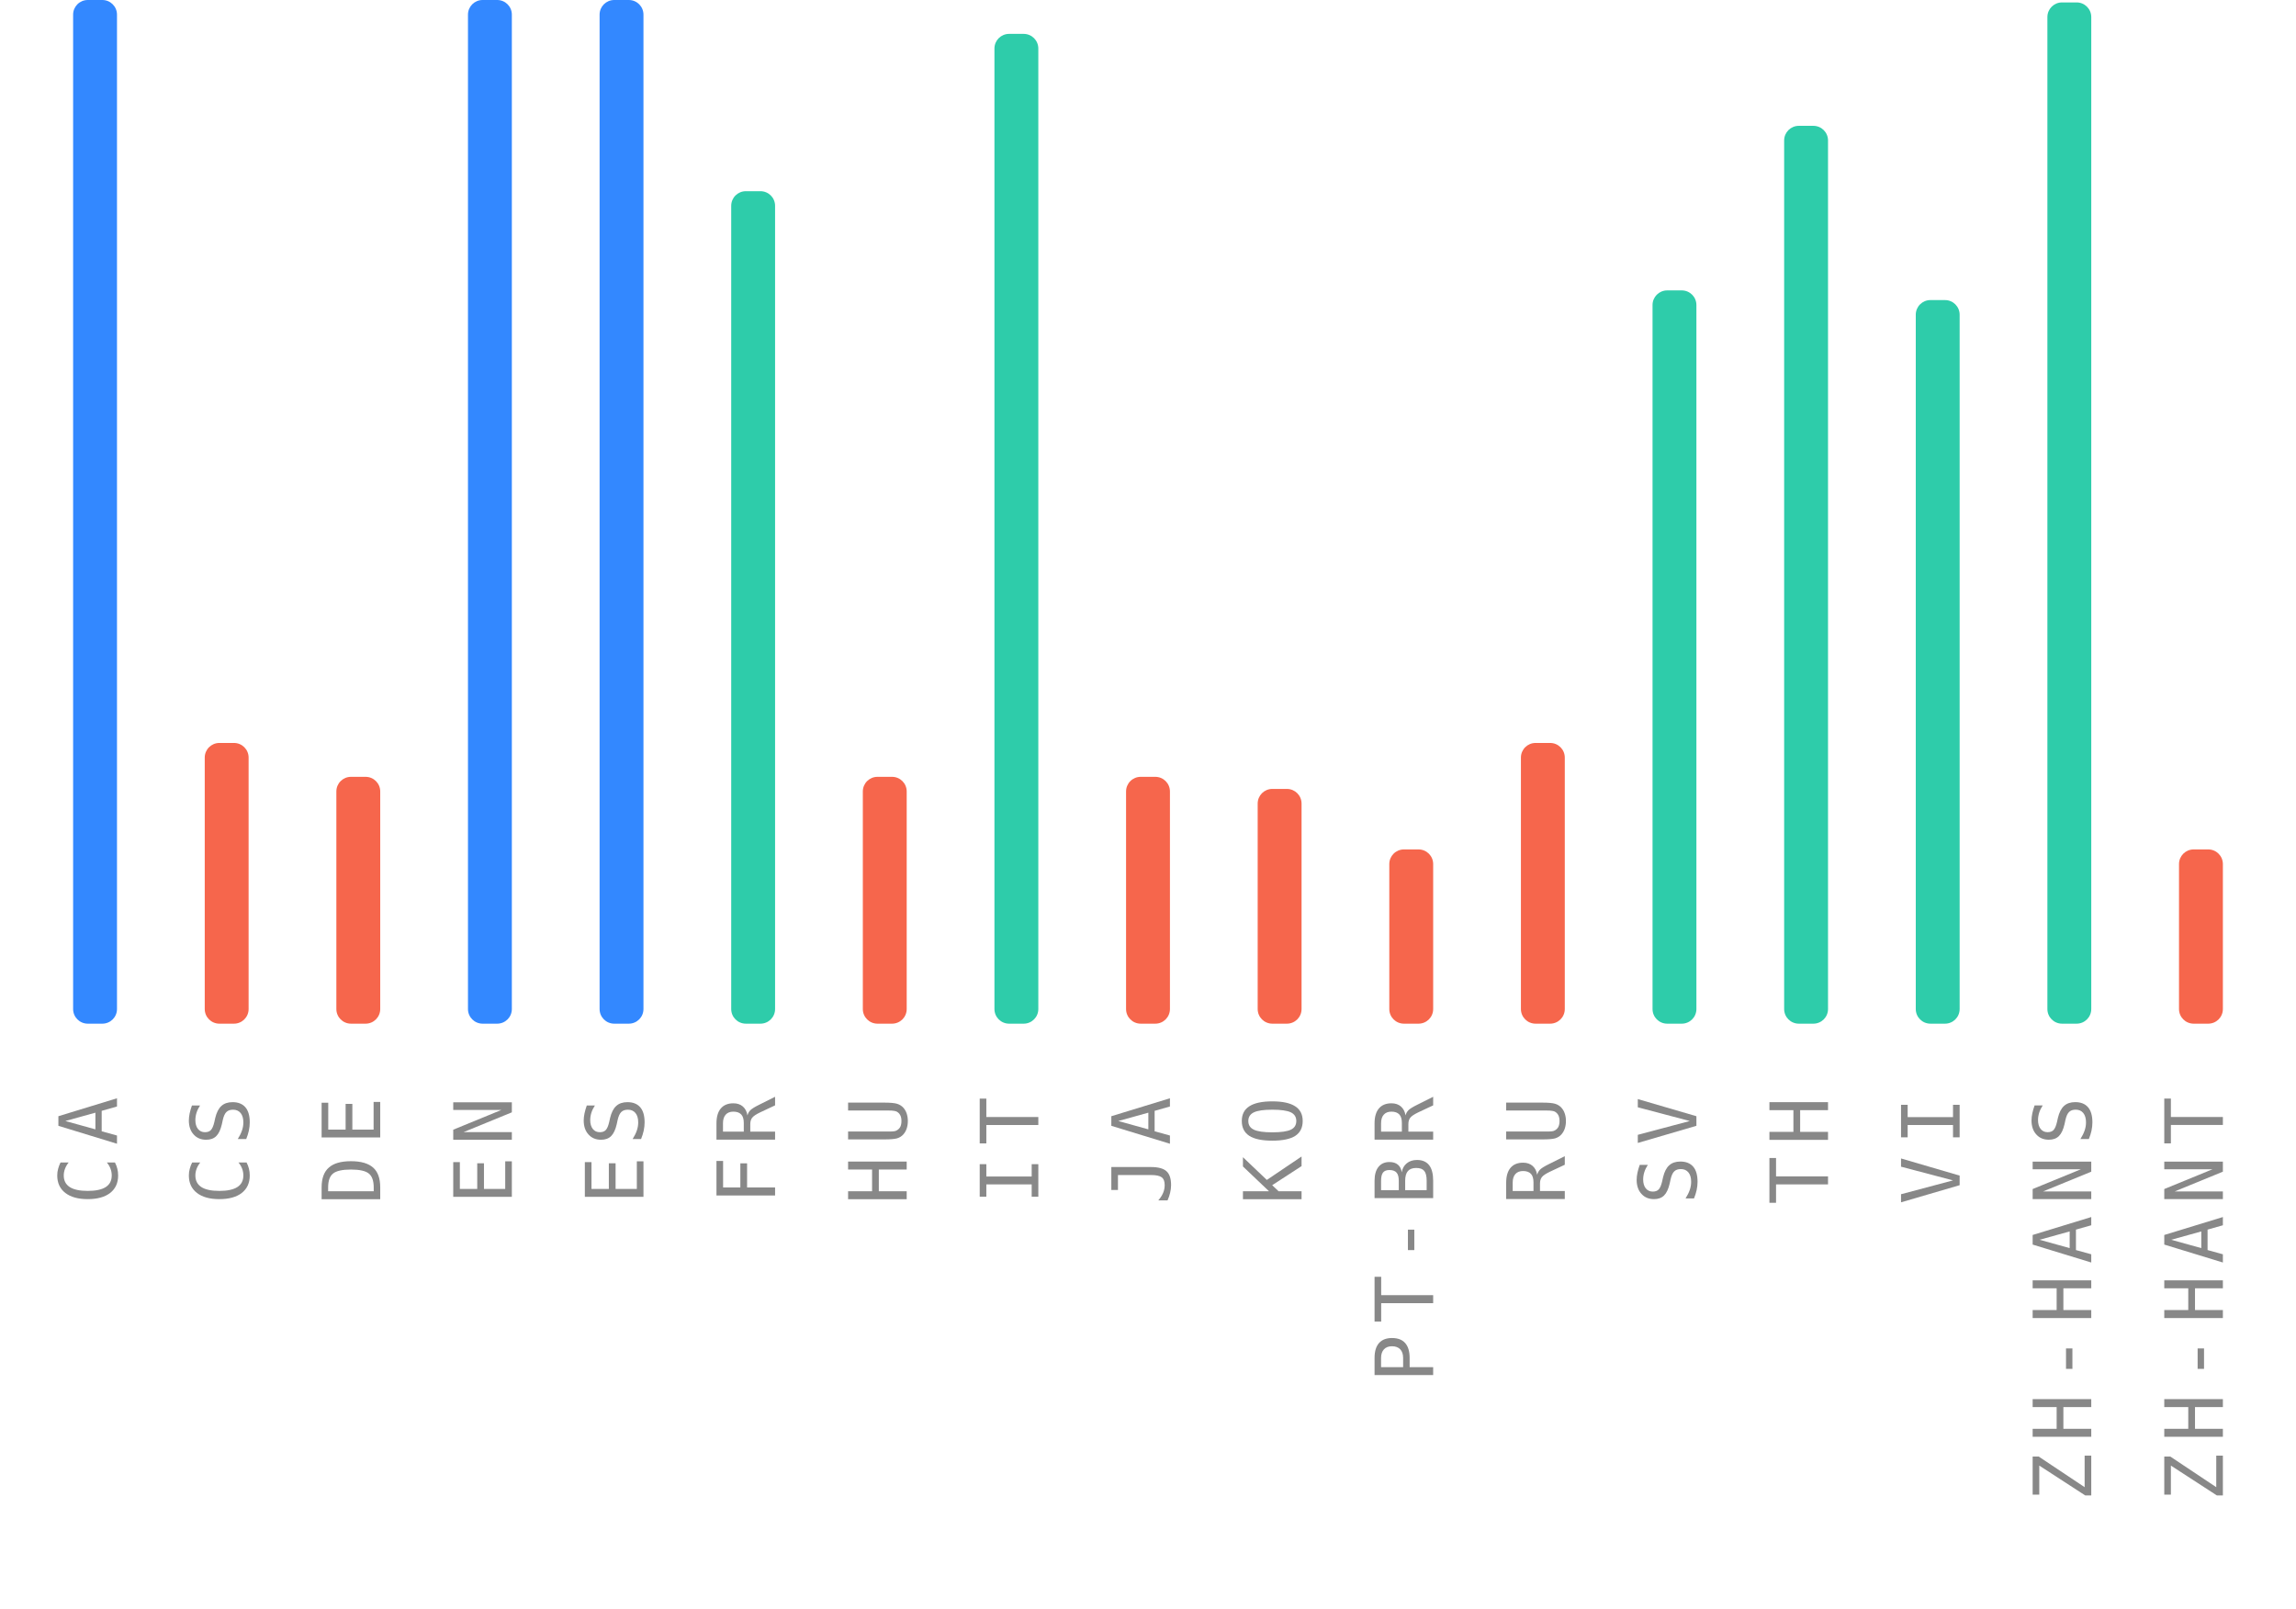
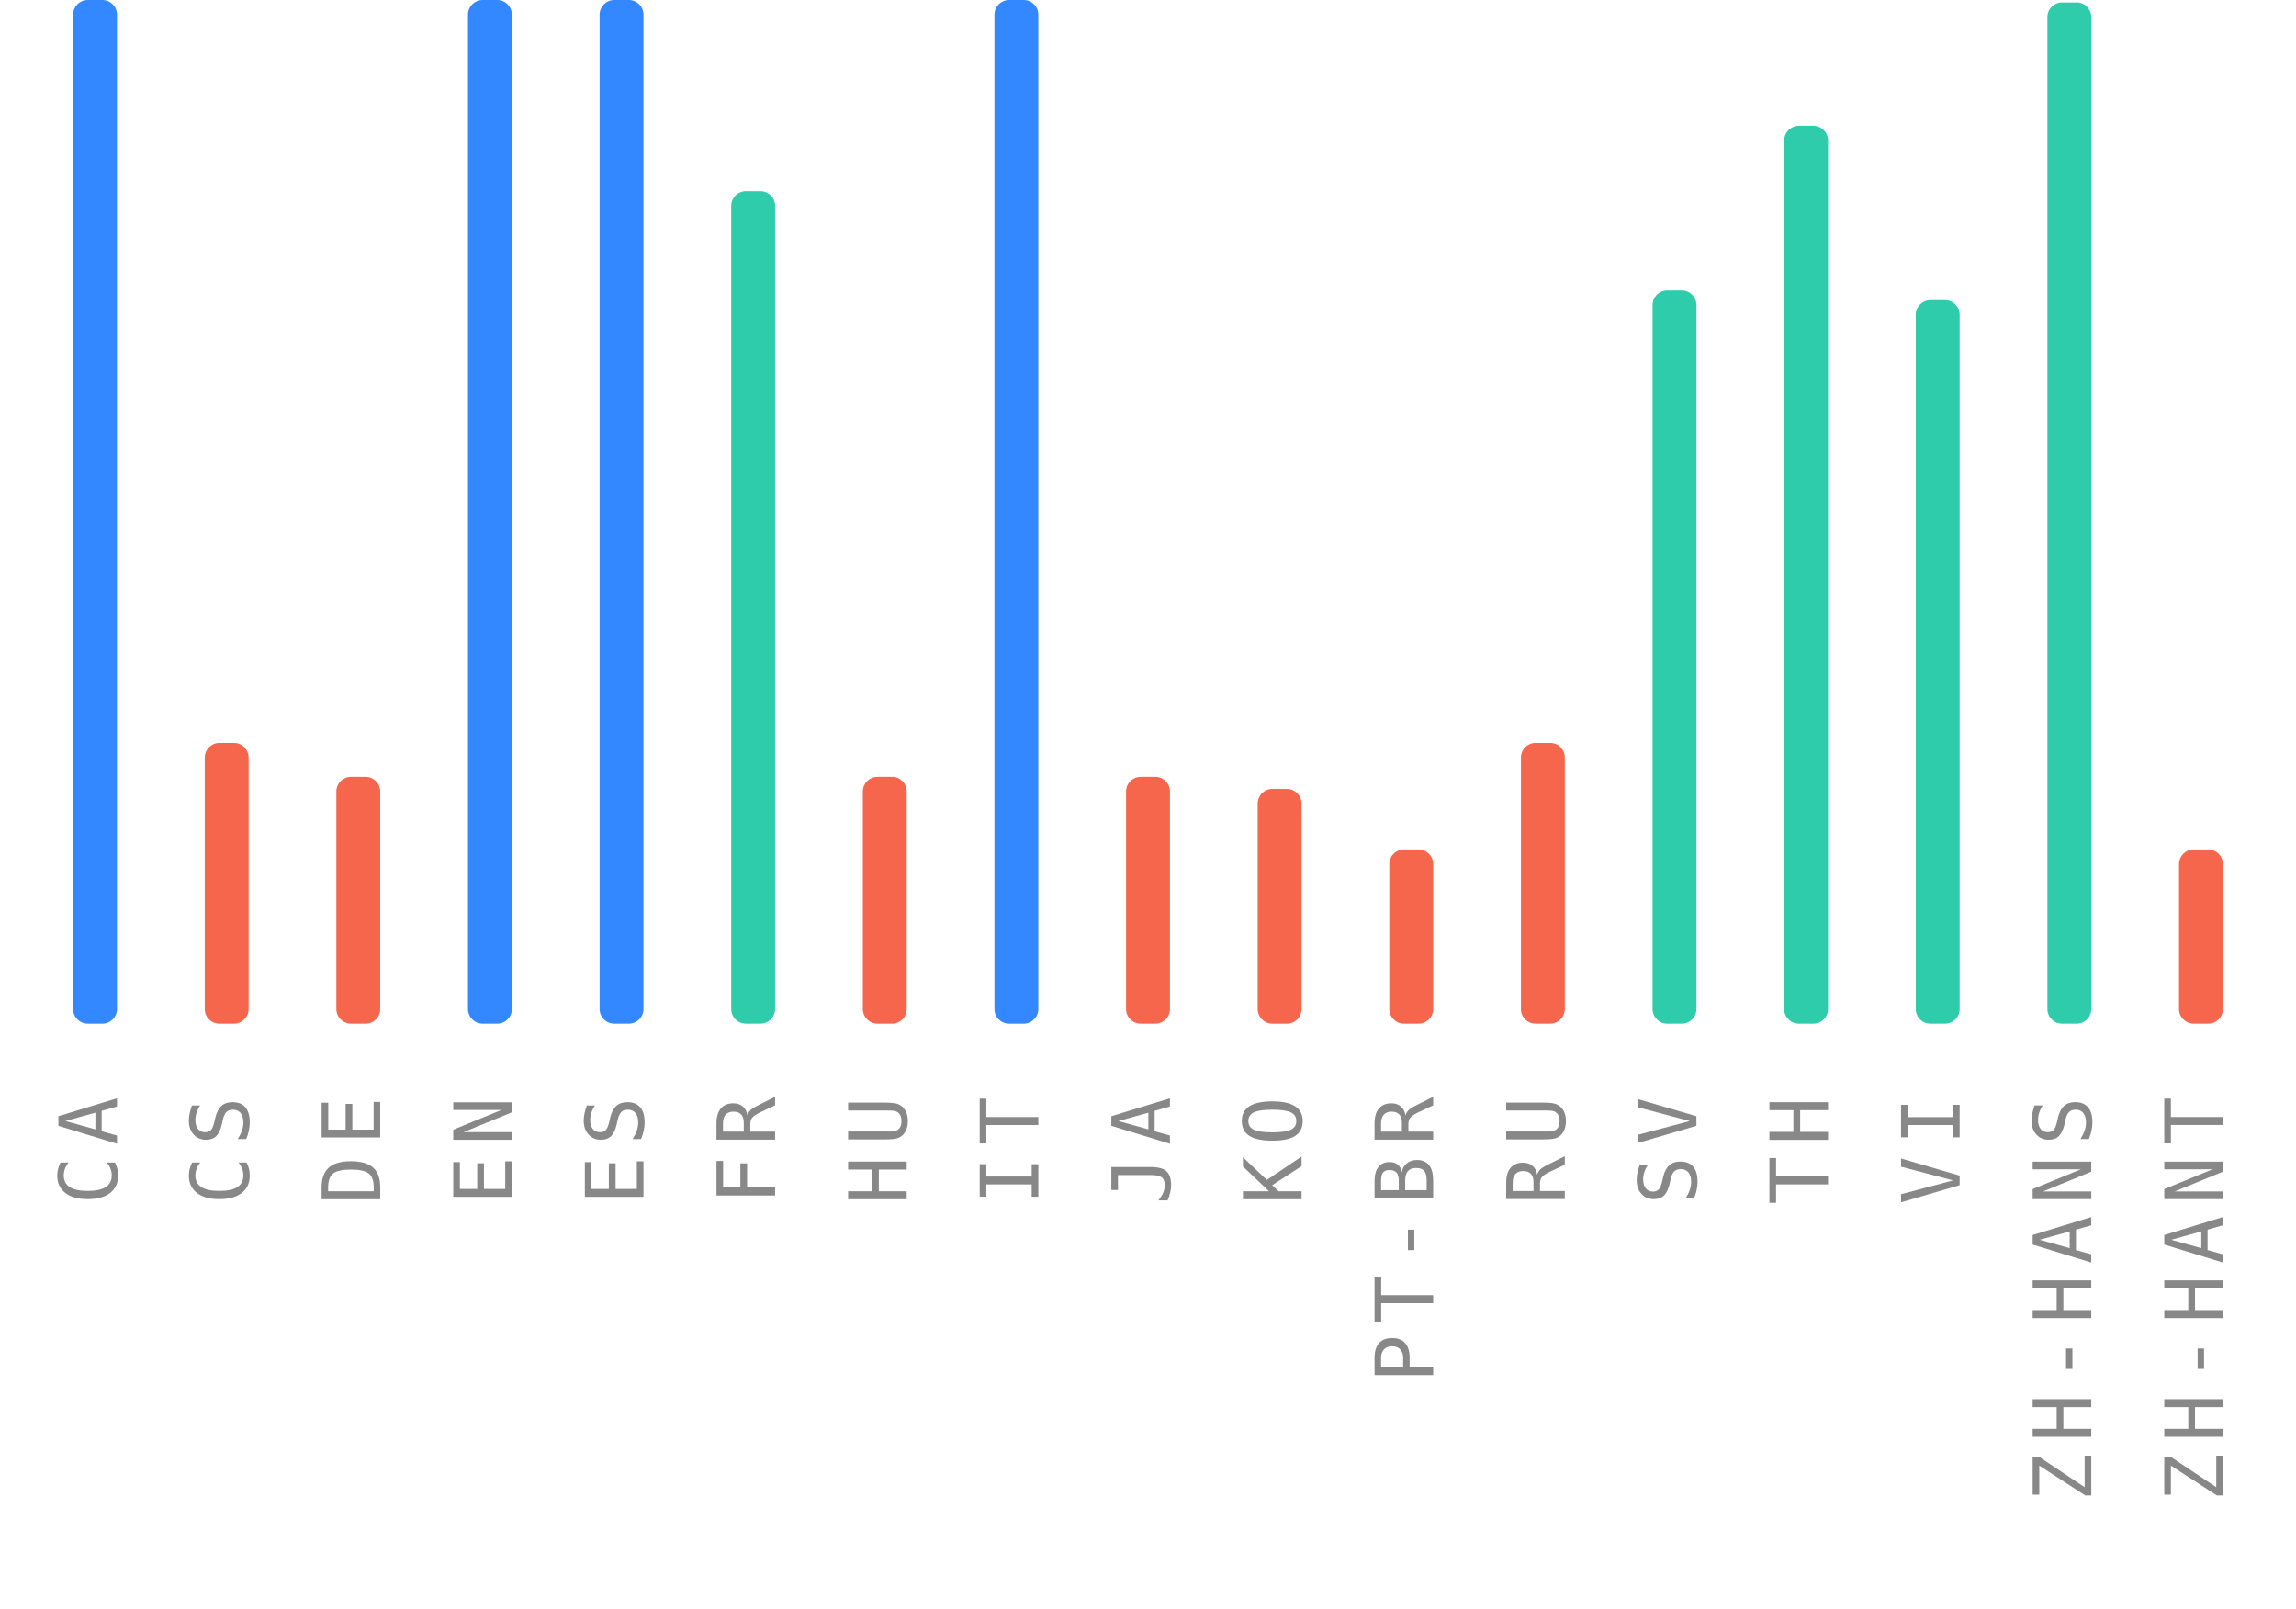
<svg xmlns="http://www.w3.org/2000/svg" width="314" height="220">
  <g>
    <text style="font-size: 11px; font-family: monospace; letter-spacing: 1.5px; fill: #888; text-anchor: end;" x="-150" y="16" transform="rotate(-90)">CA</text>
    <rect style="fill: #3388ff;" height="140" width="6" rx="2" y="0" x="10" />
    <text style="font-size: 11px; font-family: monospace; letter-spacing: 1.5px; fill: #888; text-anchor: end;" x="-150" y="34" transform="rotate(-90)">CS</text>
    <rect style="fill: #f6664c;" height="38.392" width="6" rx="2" y="101.608" x="28" />
    <text style="font-size: 11px; font-family: monospace; letter-spacing: 1.5px; fill: #888; text-anchor: end;" x="-150" y="52" transform="rotate(-90)">DE</text>
    <rect style="fill: #f6664c;" height="33.759" width="6" rx="2" y="106.241" x="46" />
    <text style="font-size: 11px; font-family: monospace; letter-spacing: 1.5px; fill: #888; text-anchor: end;" x="-150" y="70" transform="rotate(-90)">EN</text>
    <rect style="fill: #3388ff;" height="140" width="6" rx="2" y="0" x="64" />
    <text style="font-size: 11px; font-family: monospace; letter-spacing: 1.5px; fill: #888; text-anchor: end;" x="-150" y="88" transform="rotate(-90)">ES</text>
    <rect style="fill: #3388ff;" height="140" width="6" rx="2" y="0" x="82" />
    <text style="font-size: 11px; font-family: monospace; letter-spacing: 1.5px; fill: #888; text-anchor: end;" x="-150" y="106" transform="rotate(-90)">FR</text>
    <rect style="fill: #2eccaa;" height="113.853" width="6" rx="2" y="26.147" x="100" />
    <text style="font-size: 11px; font-family: monospace; letter-spacing: 1.5px; fill: #888; text-anchor: end;" x="-150" y="124" transform="rotate(-90)">HU</text>
    <rect style="fill: #f6664c;" height="33.759" width="6" rx="2" y="106.241" x="118" />
    <text style="font-size: 11px; font-family: monospace; letter-spacing: 1.5px; fill: #888; text-anchor: end;" x="-150" y="142" transform="rotate(-90)">IT</text>
-     <rect style="fill: #2eccaa;" height="135.366" width="6" rx="2" y="4.634" x="136" />
+     <rect style="fill: #3388ff;" height="140" width="6" rx="2" y="0" x="136" />
    <text style="font-size: 11px; font-family: monospace; letter-spacing: 1.5px; fill: #888; text-anchor: end;" x="-150" y="160" transform="rotate(-90)">JA</text>
    <rect style="fill: #f6664c;" height="33.759" width="6" rx="2" y="106.241" x="154" />
    <text style="font-size: 11px; font-family: monospace; letter-spacing: 1.5px; fill: #888; text-anchor: end;" x="-150" y="178" transform="rotate(-90)">KO</text>
    <rect style="fill: #f6664c;" height="32.104" width="6" rx="2" y="107.896" x="172" />
    <text style="font-size: 11px; font-family: monospace; letter-spacing: 1.5px; fill: #888; text-anchor: end;" x="-150" y="196" transform="rotate(-90)">PT-BR</text>
    <rect style="fill: #f6664c;" height="23.83" width="6" rx="2" y="116.17" x="190" />
    <text style="font-size: 11px; font-family: monospace; letter-spacing: 1.5px; fill: #888; text-anchor: end;" x="-150" y="214" transform="rotate(-90)">RU</text>
    <rect style="fill: #f6664c;" height="38.392" width="6" rx="2" y="101.608" x="208" />
    <text style="font-size: 11px; font-family: monospace; letter-spacing: 1.5px; fill: #888; text-anchor: end;" x="-150" y="232" transform="rotate(-90)">SV</text>
    <rect style="fill: #2eccaa;" height="100.284" width="6" rx="2" y="39.716" x="226" />
    <text style="font-size: 11px; font-family: monospace; letter-spacing: 1.5px; fill: #888; text-anchor: end;" x="-150" y="250" transform="rotate(-90)">TH</text>
    <rect style="fill: #2eccaa;" height="122.79" width="6" rx="2" y="17.21" x="244" />
    <text style="font-size: 11px; font-family: monospace; letter-spacing: 1.5px; fill: #888; text-anchor: end;" x="-150" y="268" transform="rotate(-90)">VI</text>
    <rect style="fill: #2eccaa;" height="98.96" width="6" rx="2" y="41.04" x="262" />
    <text style="font-size: 11px; font-family: monospace; letter-spacing: 1.5px; fill: #888; text-anchor: end;" x="-150" y="286" transform="rotate(-90)">ZH-HANS</text>
    <rect style="fill: #2eccaa;" height="139.669" width="6" rx="2" y="0.331" x="280" />
    <text style="font-size: 11px; font-family: monospace; letter-spacing: 1.5px; fill: #888; text-anchor: end;" x="-150" y="304" transform="rotate(-90)">ZH-HANT</text>
    <rect style="fill: #f6664c;" height="23.83" width="6" rx="2" y="116.17" x="298" />
  </g>
</svg>
